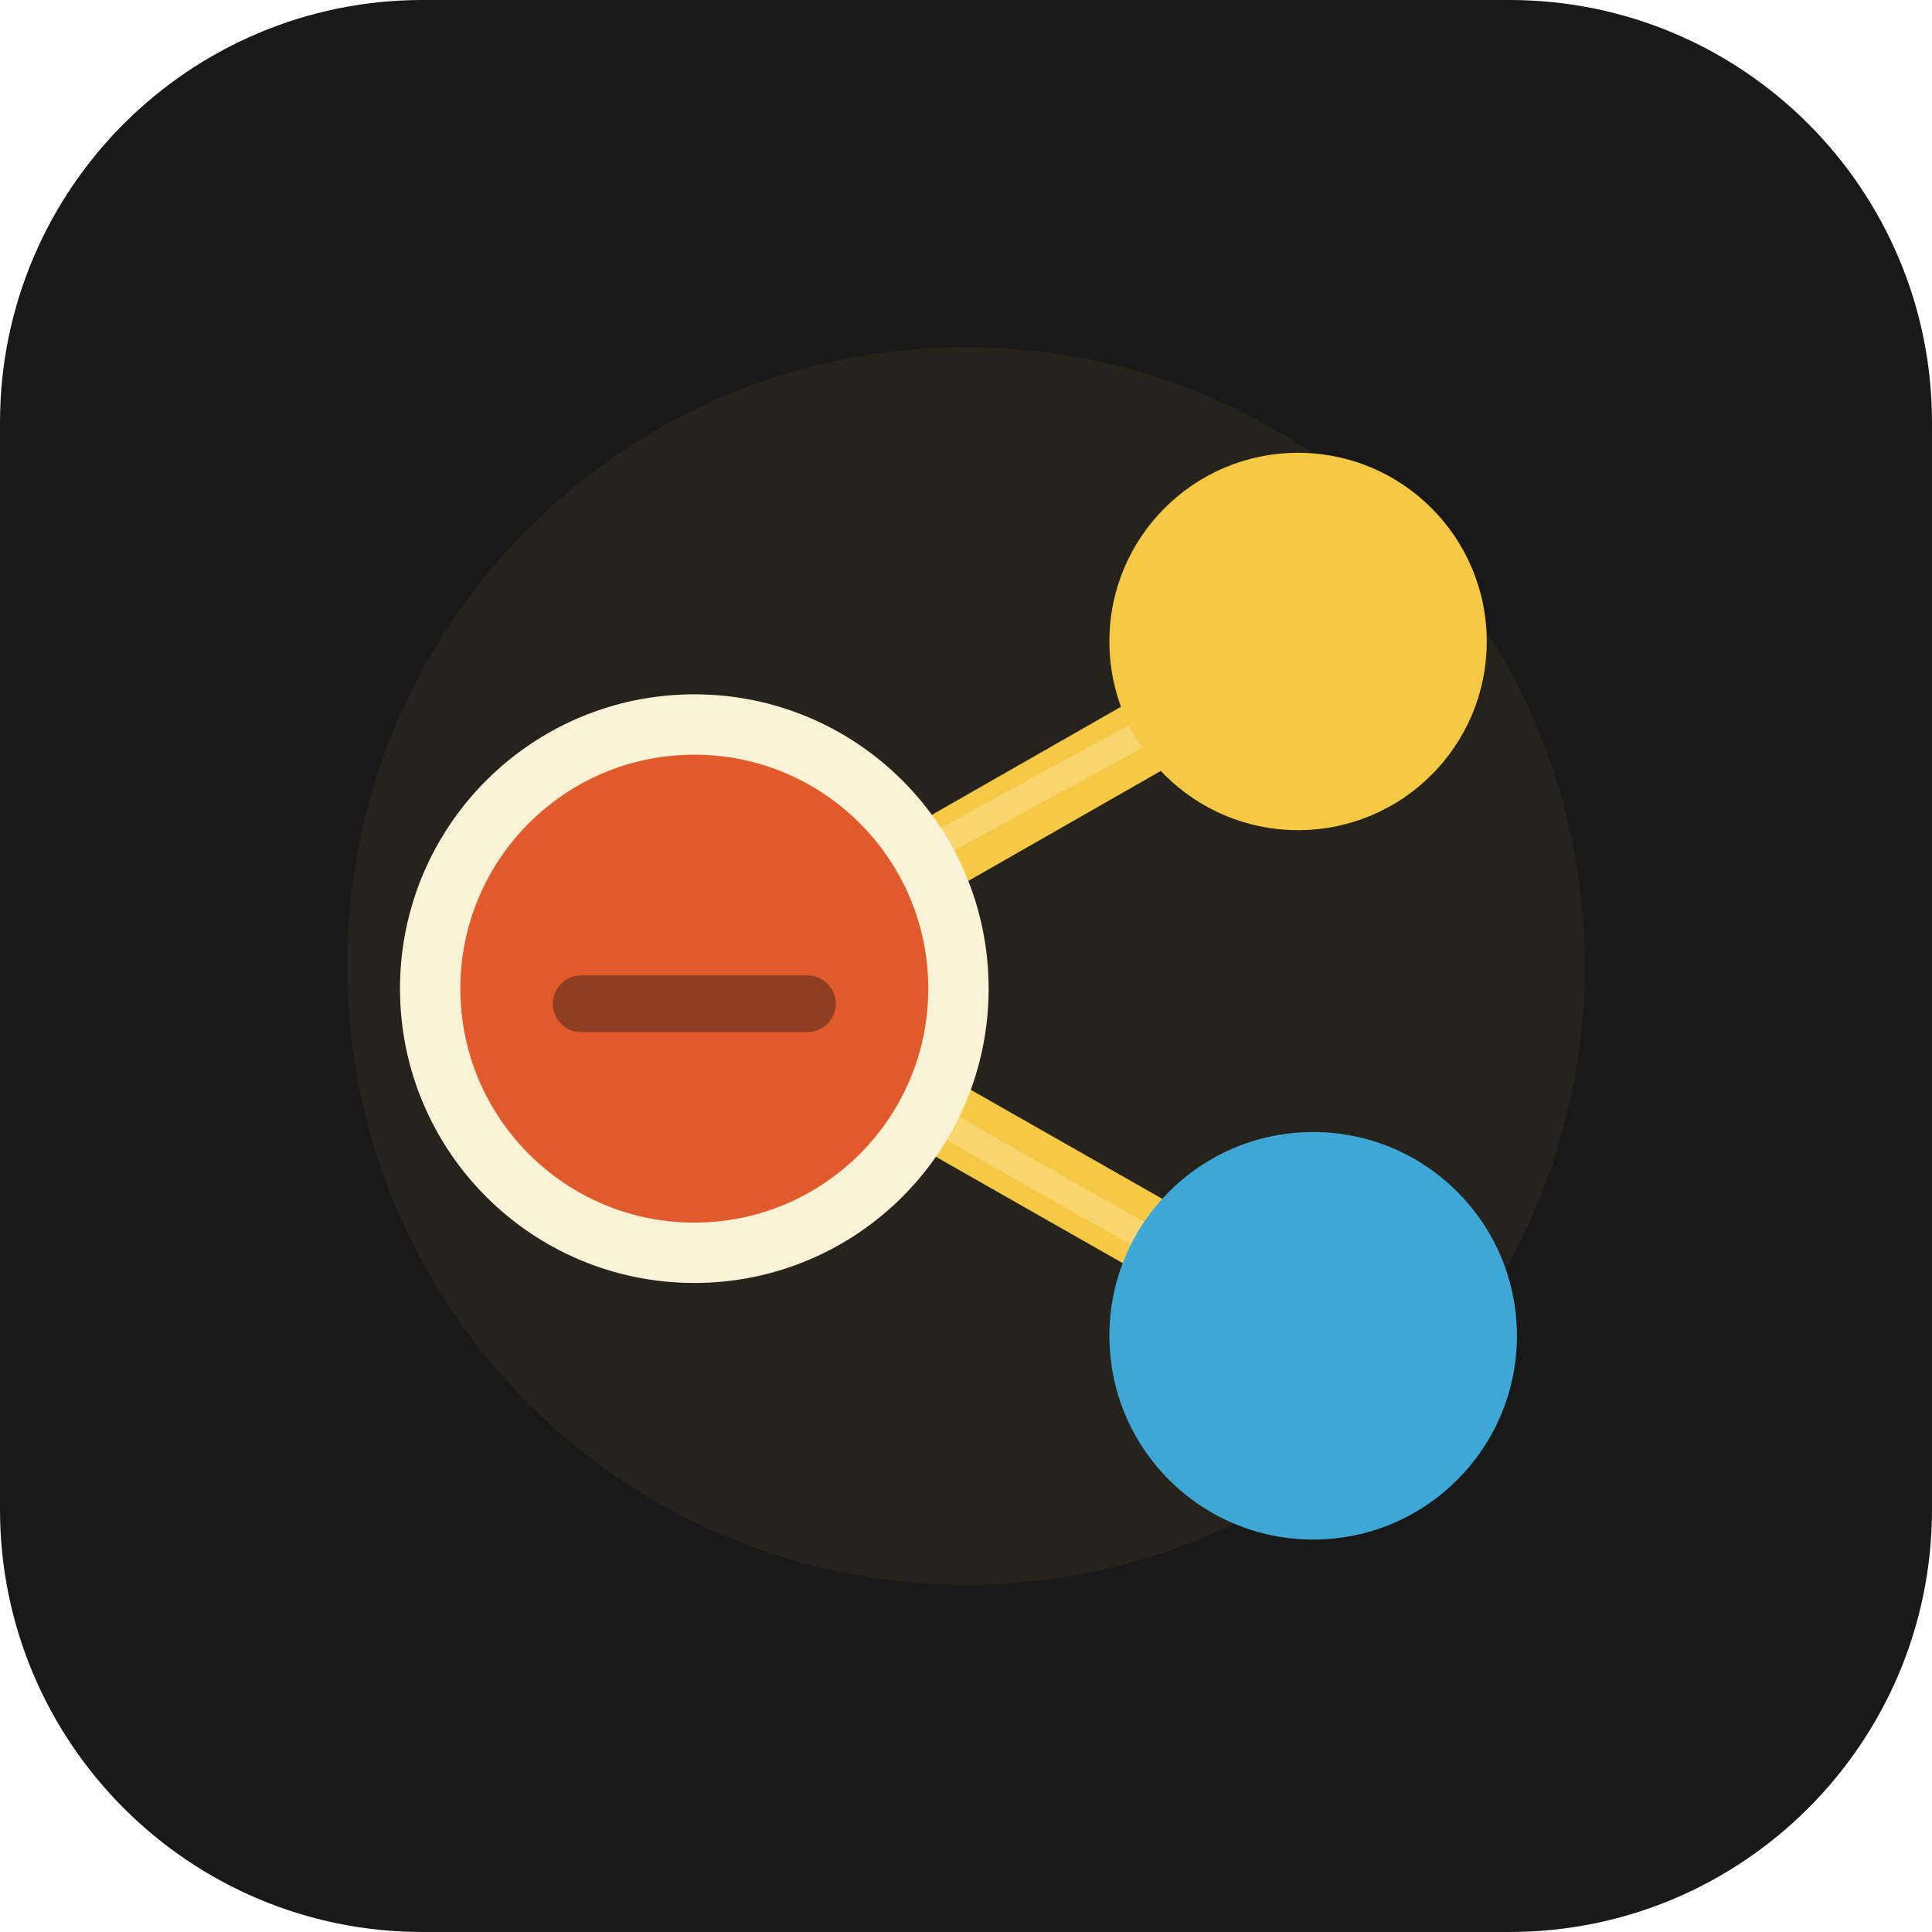
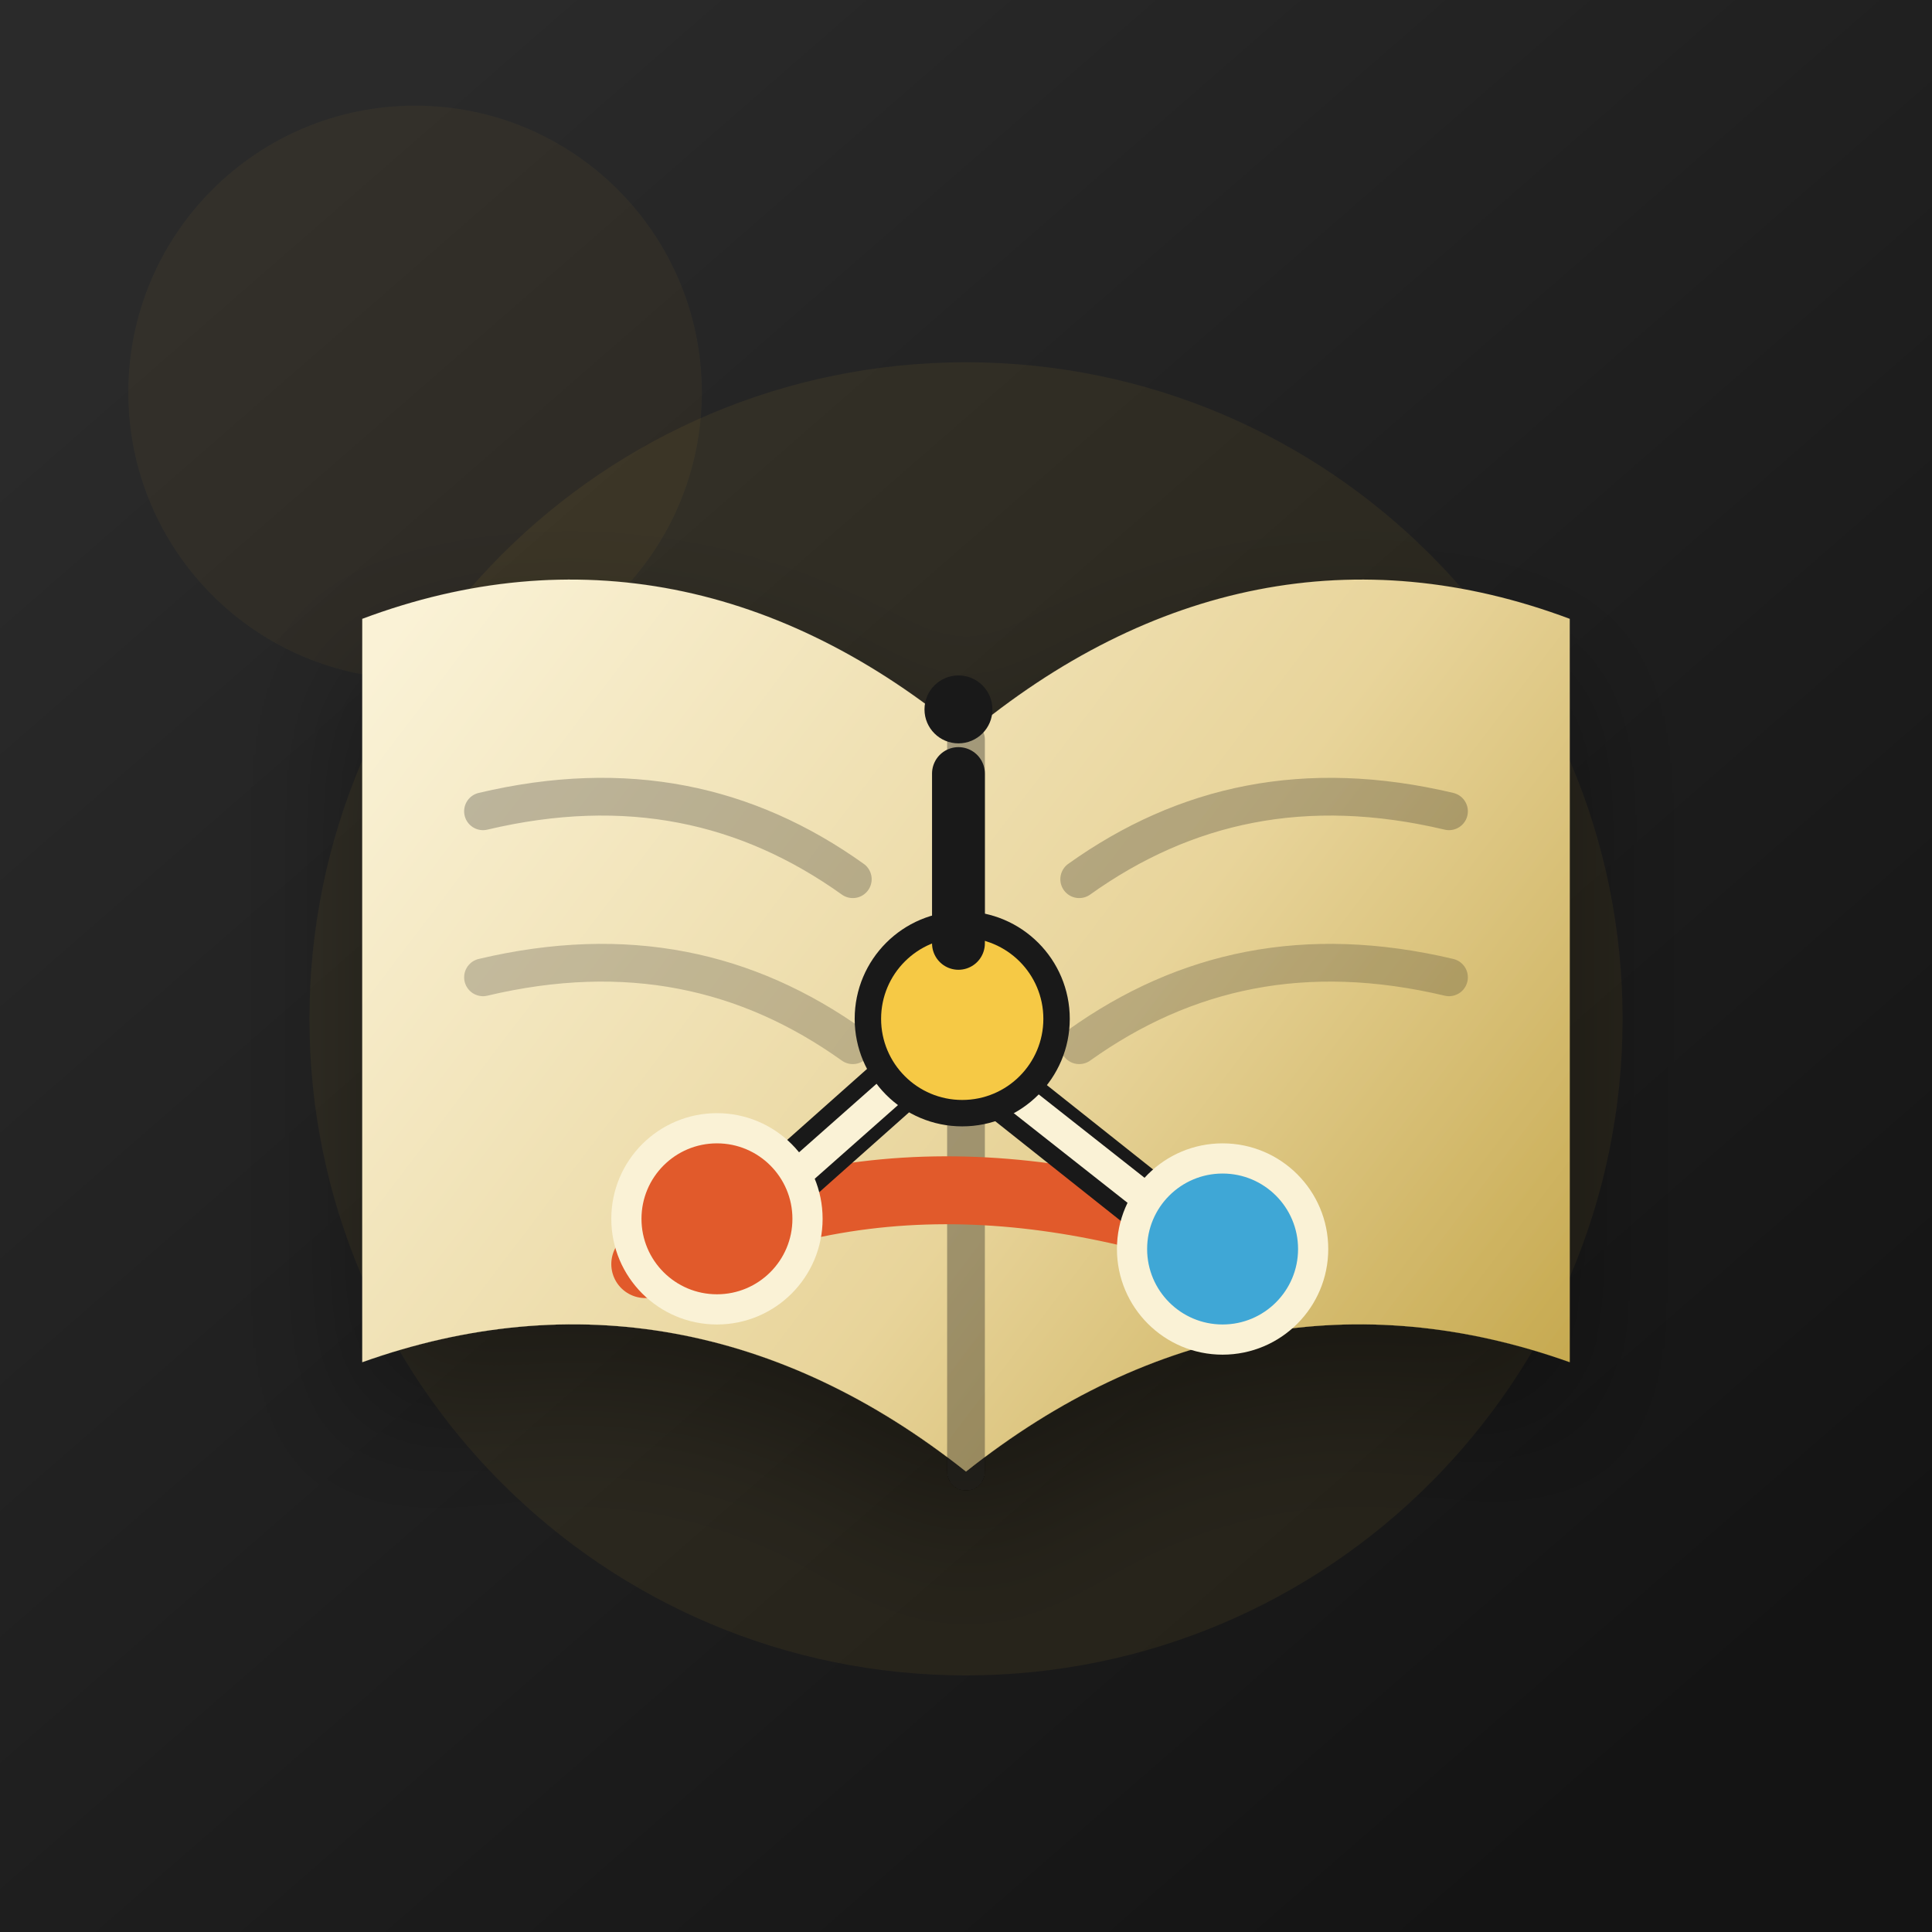
<svg xmlns="http://www.w3.org/2000/svg" viewBox="0 0 512 512" fill="none">
-   <rect width="512" height="512" rx="112" fill="#191919" />
-   <circle cx="256" cy="256" r="164" fill="#f6c945" opacity=".055" />
-   <path d="M204 252 L330 180 M204 270 L334 344" stroke="#f6c945" stroke-width="20" stroke-linecap="round" />
-   <path d="M197 252 C238 230 287 202 330 180" stroke="#faf2d6" stroke-opacity=".28" stroke-width="7" stroke-linecap="round" />
-   <path d="M198 270 C240 290 288 321 334 344" stroke="#faf2d6" stroke-opacity=".28" stroke-width="7" stroke-linecap="round" />
-   <circle cx="184" cy="262" r="70" fill="#e15a2b" />
-   <circle cx="344" cy="170" r="50" fill="#f6c945" />
-   <circle cx="348" cy="354" r="54" fill="#3fa7d6" />
-   <circle cx="184" cy="262" r="70" stroke="#faf2d6" stroke-width="16" />
-   <path d="M154 266h60" stroke="#191919" stroke-width="15" stroke-linecap="round" opacity=".42" />
+   <defs>
+     <linearGradient id="bg" x1="74" y1="52" x2="438" y2="470" gradientUnits="userSpaceOnUse">
+       <stop stop-color="#2a2a2a" />
+       <stop offset="1" stop-color="#141414" />
+     </linearGradient>
+     <linearGradient id="page" x1="110" y1="160" x2="402" y2="382" gradientUnits="userSpaceOnUse">
+       <stop stop-color="#faf2d6" />
+       <stop offset=".58" stop-color="#e8d49a" />
+       <stop offset="1" stop-color="#c6a94f" />
+     </linearGradient>
+     <filter id="shadow" x="42" y="50" width="428" height="432" color-interpolation-filters="sRGB" filterUnits="userSpaceOnUse">
+       <feDropShadow dx="0" dy="18" stdDeviation="18" flood-color="#000" flood-opacity=".34" />
+     </filter>
+   </defs>
+   <rect width="512" height="512" fill="url(#bg)" />
+   <circle cx="256" cy="270" r="174" fill="#f8c537" opacity=".06" />
+   <circle cx="110" cy="104" r="76" fill="#f8c537" opacity=".045" />
+   <g filter="url(#shadow)">
+     <path d="M96 164c56-21 111-10 160 31v195c-49-39-104-49-160-29V164Z" fill="url(#page)" />
+     <path d="M416 164c-56-21-111-10-160 31v195c49-39 104-49 160-29V164Z" fill="url(#page)" />
+     <path d="M256 196v194" stroke="#191919" stroke-opacity=".35" stroke-width="10" stroke-linecap="round" />
+     <path d="M128 215c38-9 70-2 98 18" stroke="#191919" stroke-opacity=".26" stroke-width="10" stroke-linecap="round" />
+     <path d="M128 259c38-9 70-2 98 18" stroke="#191919" stroke-opacity=".22" stroke-width="10" stroke-linecap="round" />
+     <path d="M384 215c-38-9-70-2-98 18" stroke="#191919" stroke-opacity=".26" stroke-width="10" stroke-linecap="round" />
+     <path d="M384 259c-38-9-70-2-98 18" stroke="#191919" stroke-opacity=".22" stroke-width="10" stroke-linecap="round" />
+   </g>
+   <path d="M171 335c56-29 113-23 171 0" stroke="#e15a2b" stroke-width="18" stroke-linecap="round" />
+   <path d="M196 324l54-48 68 54" stroke="#191919" stroke-width="16" stroke-linecap="round" stroke-linejoin="round" />
+   <path d="M199 322l52-46 66 52" stroke="#faf2d6" stroke-width="8" stroke-linecap="round" stroke-linejoin="round" />
+   <circle cx="190" cy="323" r="24" fill="#e15a2b" stroke="#faf2d6" stroke-width="8" />
+   <circle cx="255" cy="270" r="25" fill="#f6c945" stroke="#191919" stroke-width="7" />
+   <circle cx="324" cy="331" r="24" fill="#3fa7d6" stroke="#faf2d6" stroke-width="8" />
+   <path d="M254 250v-45" stroke="#191919" stroke-width="14" stroke-linecap="round" />
+   <circle cx="254" cy="188" r="9" fill="#191919" />
</svg>
